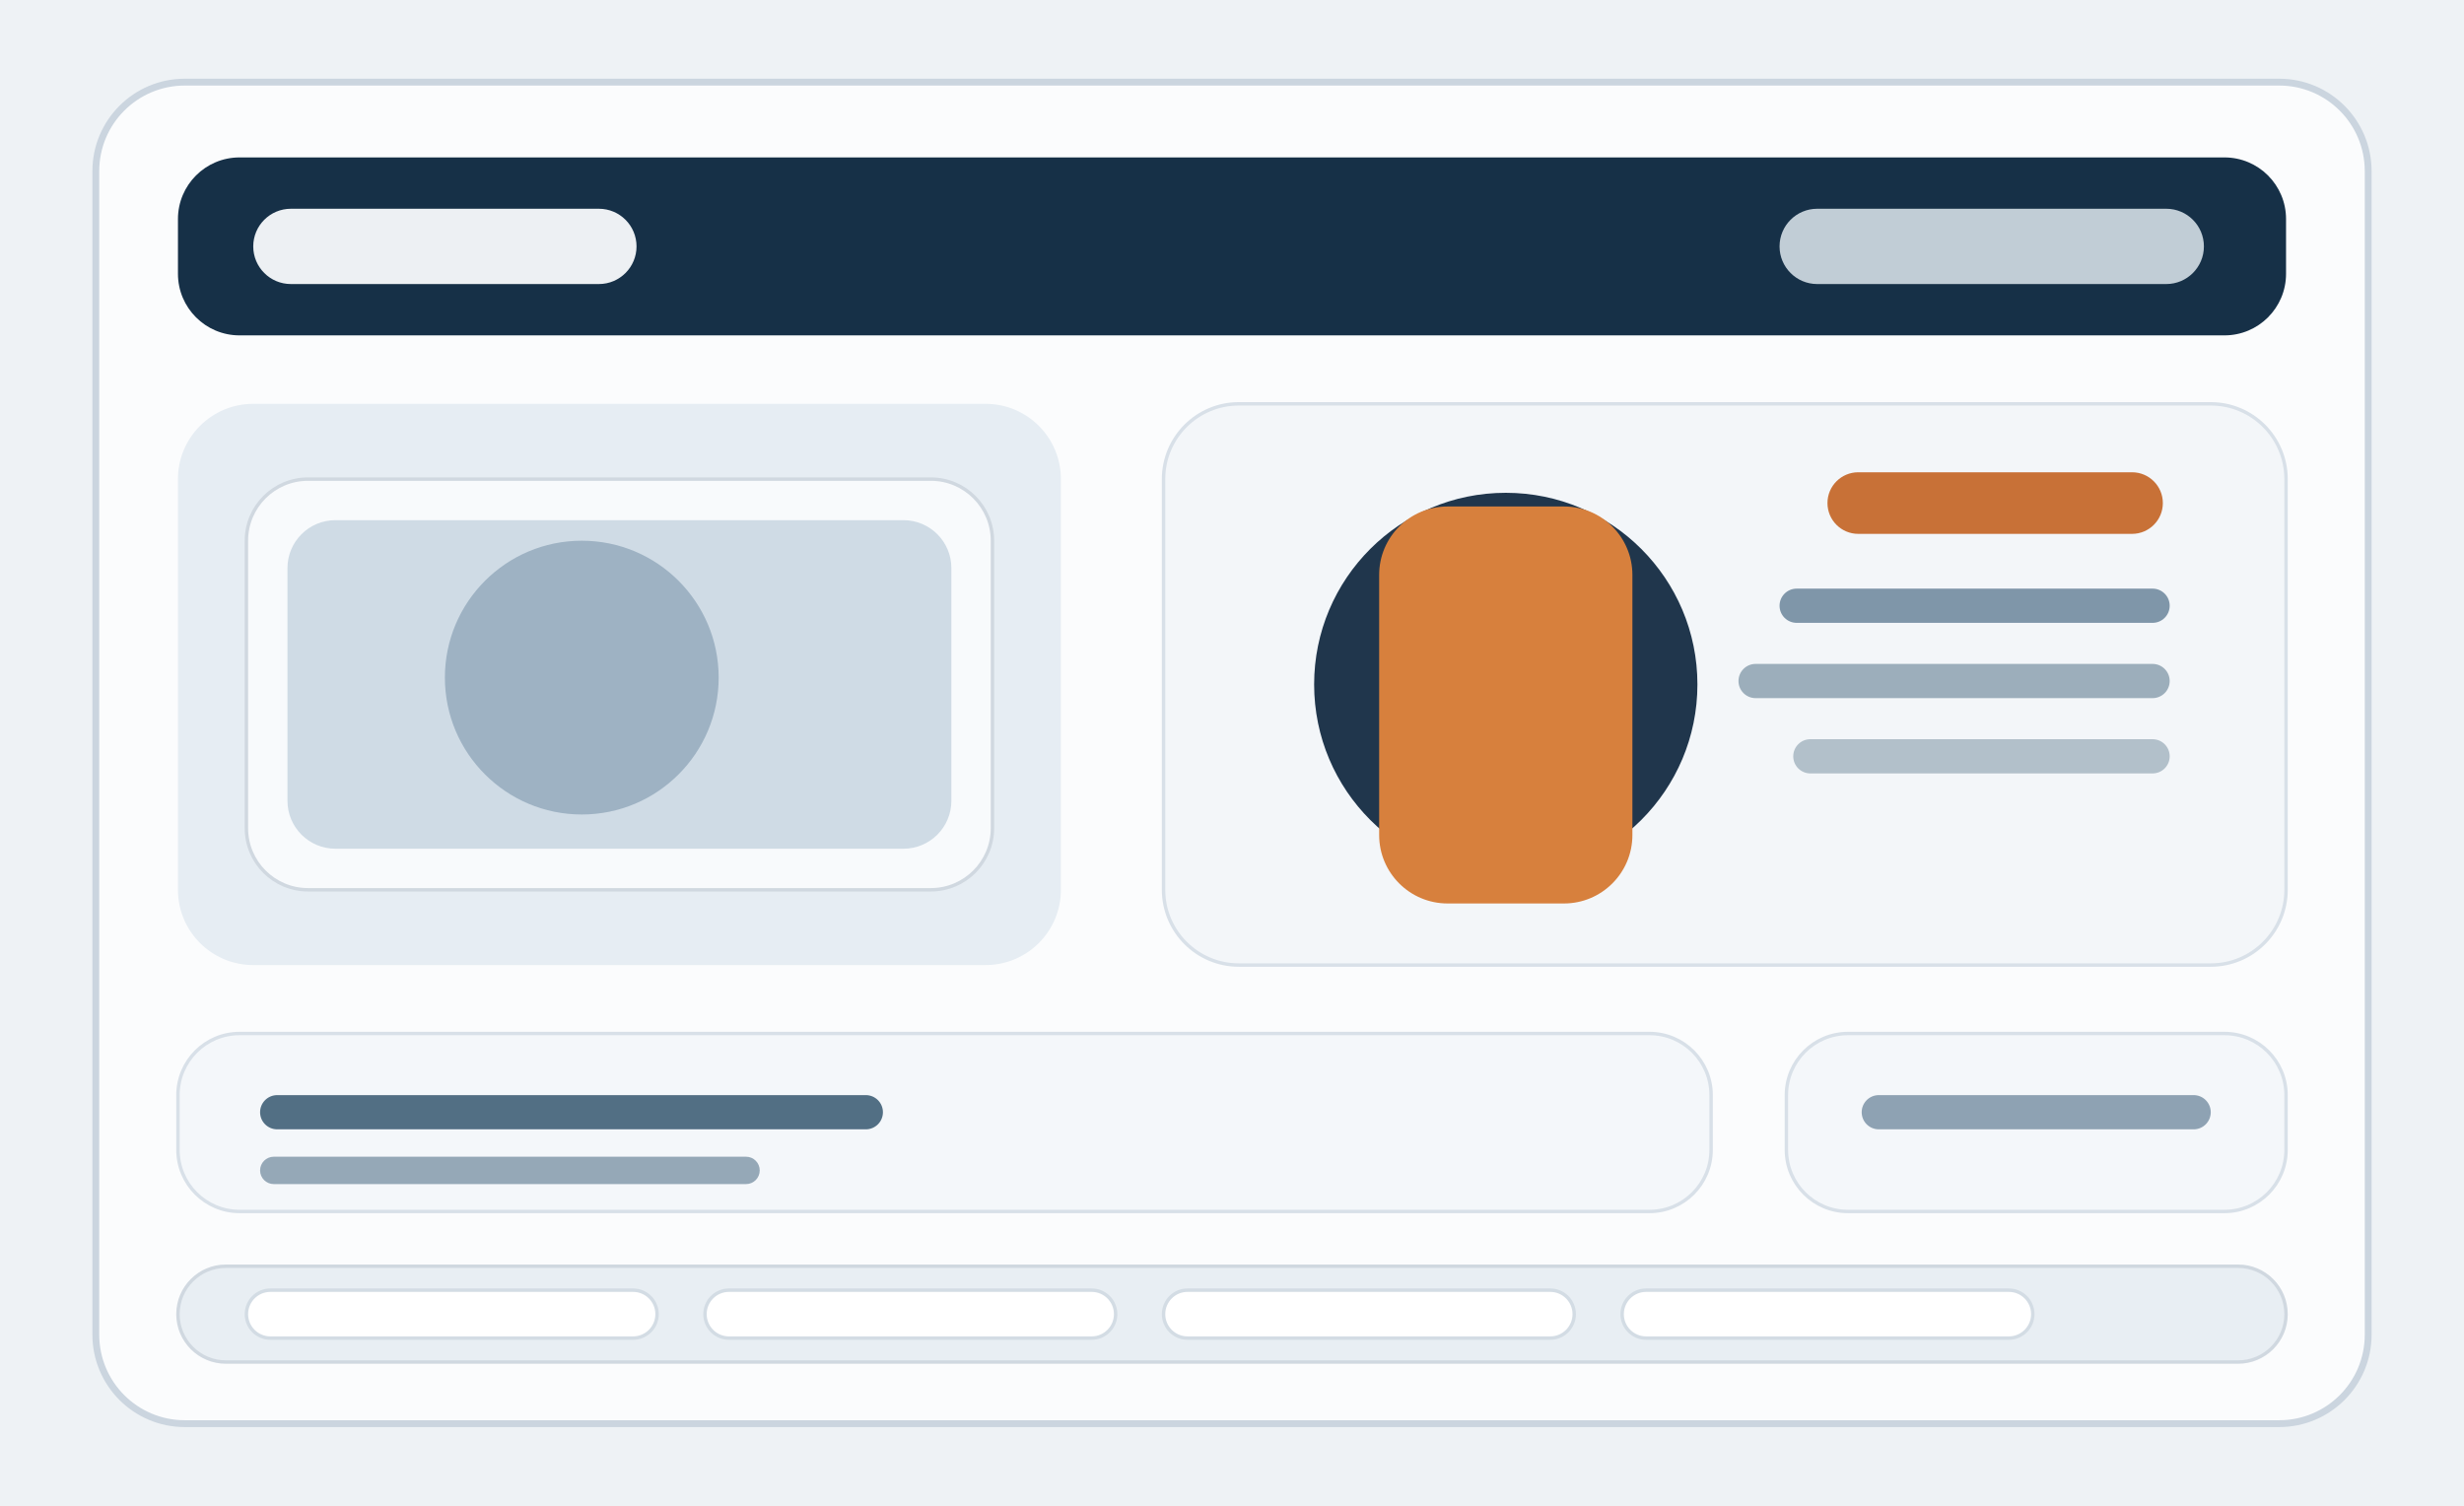
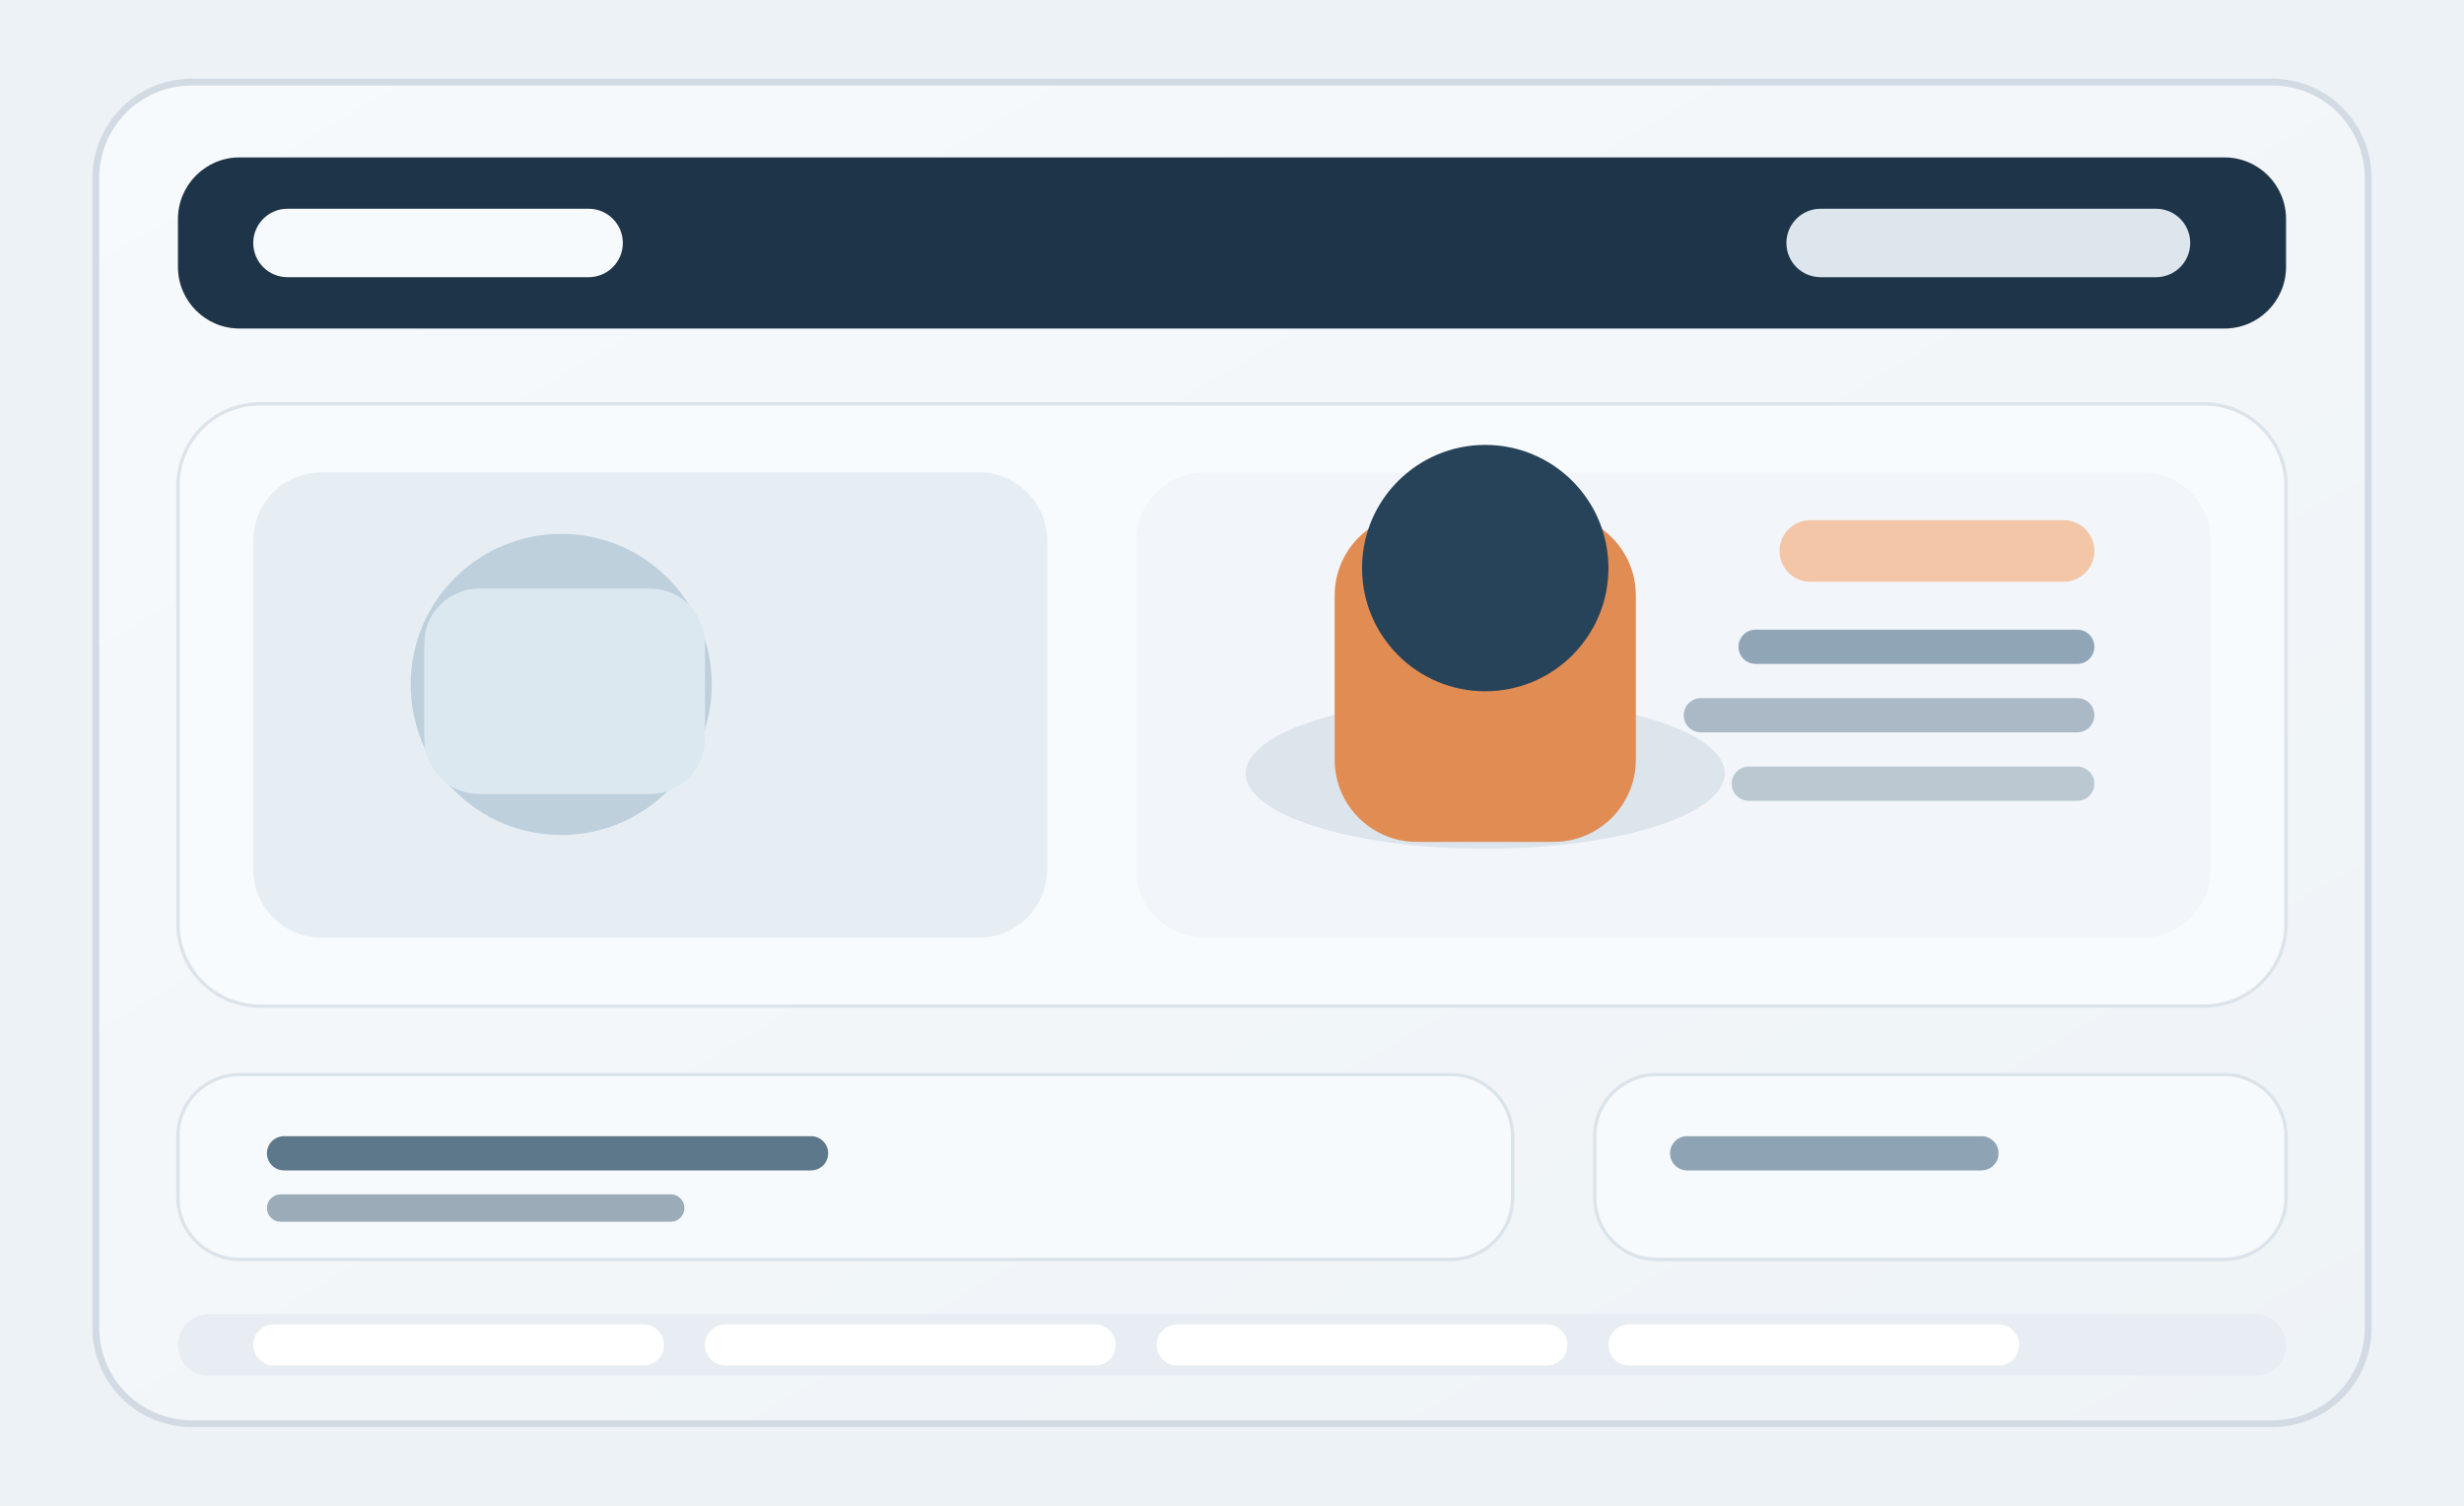
<svg xmlns="http://www.w3.org/2000/svg" width="720" height="440" viewBox="0 0 720 440" role="img" aria-labelledby="title desc">
-   <rect width="720" height="440" fill="#eef2f5" />
-   <rect x="28" y="24" width="664" height="392" rx="26" fill="#fbfcfd" stroke="#cbd5df" stroke-width="2" />
-   <rect x="52" y="46" width="616" height="52" rx="18" fill="#163047" />
-   <rect x="74" y="61" width="112" height="22" rx="11" fill="#f8fafc" opacity="0.95" />
-   <rect x="520" y="61" width="124" height="22" rx="11" fill="#d4dee6" opacity="0.9" />
-   <rect x="52" y="118" width="258" height="164" rx="22" fill="#e6edf3" />
-   <rect x="72" y="140" width="218" height="120" rx="18" fill="#f8fafc" stroke="#d0d8e0" />
-   <rect x="84" y="152" width="194" height="96" rx="14" fill="#cfdbe5" />
-   <circle cx="170" cy="198" r="40" fill="#9eb2c3" />
-   <rect x="340" y="118" width="328" height="164" rx="22" fill="#f3f6f9" stroke="#d8e0e8" />
-   <rect x="534" y="138" width="98" height="18" rx="9" fill="#c87137" />
-   <rect x="520" y="172" width="114" height="10" rx="5" fill="#7f96a9" />
-   <rect x="508" y="194" width="126" height="10" rx="5" fill="#9caebb" />
-   <rect x="524" y="216" width="110" height="10" rx="5" fill="#b2c0ca" />
-   <circle cx="440" cy="200" r="56" fill="#20364c" />
-   <rect x="403" y="148" width="74" height="116" rx="20" fill="#d7803d" />
-   <rect x="52" y="302" width="448" height="52" rx="18" fill="#f4f7fa" stroke="#d8e0e8" />
-   <rect x="76" y="320" width="182" height="10" rx="5" fill="#526f84" />
-   <rect x="76" y="338" width="146" height="8" rx="4" fill="#95a8b7" />
-   <rect x="522" y="302" width="146" height="52" rx="18" fill="#f4f7fa" stroke="#d8e0e8" />
-   <rect x="544" y="320" width="102" height="10" rx="5" fill="#8ea2b3" />
-   <rect x="52" y="370" width="616" height="28" rx="14" fill="#e8eef3" stroke="#d0d8e0" />
-   <rect x="72" y="377" width="120" height="14" rx="7" fill="#ffffff" stroke="#d3dce4" />
-   <rect x="206" y="377" width="120" height="14" rx="7" fill="#ffffff" stroke="#d3dce4" />
-   <rect x="340" y="377" width="120" height="14" rx="7" fill="#ffffff" stroke="#d3dce4" />
-   <rect x="474" y="377" width="120" height="14" rx="7" fill="#ffffff" stroke="#d3dce4" />
+   <defs>
+     <linearGradient id="bgA" x1="0" y1="0" x2="1" y2="1">
+       <stop offset="0%" stop-color="#f7fafc" />
+       <stop offset="100%" stop-color="#eef3f7" />
+     </linearGradient>
+   </defs>
+   <rect width="720" height="440" fill="#edf2f6" />
+   <rect x="28" y="24" width="664" height="392" rx="28" fill="url(#bgA)" stroke="#d2dbe4" stroke-width="2" />
+   <rect x="52" y="46" width="616" height="50" rx="18" fill="#1e3448" />
+   <rect x="74" y="61" width="108" height="20" rx="10" fill="#f7fafc" />
+   <rect x="522" y="61" width="118" height="20" rx="10" fill="#dde6ed" />
+   <rect x="52" y="118" width="616" height="176" rx="24" fill="#f8fbfd" stroke="#dce4eb" />
+   <rect x="74" y="138" width="232" height="136" rx="20" fill="#e6eef4" />
+   <circle cx="164" cy="200" r="44" fill="#bfd0dd" />
+   <rect x="124" y="172" width="82" height="60" rx="16" fill="#dce8f0" />
+   <rect x="332" y="138" width="314" height="136" rx="20" fill="#f2f6fa" />
+   <ellipse cx="434" cy="226" rx="70" ry="22" fill="#dce4ec" />
+   <rect x="390" y="150" width="88" height="96" rx="24" fill="#e18c53" />
+   <circle cx="434" cy="166" r="36" fill="#27435a" />
+   <rect x="520" y="152" width="92" height="18" rx="9" fill="#f2c6a6" />
+   <rect x="508" y="184" width="104" height="10" rx="5" fill="#90a5b6" />
+   <rect x="492" y="204" width="120" height="10" rx="5" fill="#aab9c5" />
+   <rect x="506" y="224" width="106" height="10" rx="5" fill="#bcc8d1" />
+   <rect x="52" y="314" width="390" height="54" rx="18" fill="#f7fafc" stroke="#dce4eb" />
+   <rect x="78" y="332" width="164" height="10" rx="5" fill="#5d778b" />
+   <rect x="78" y="349" width="122" height="8" rx="4" fill="#9babb8" />
+   <rect x="466" y="314" width="202" height="54" rx="18" fill="#f7fafc" stroke="#dce4eb" />
+   <rect x="488" y="332" width="96" height="10" rx="5" fill="#8ea4b4" />
+   <rect x="52" y="384" width="616" height="18" rx="9" fill="#e7edf2" />
+   <rect x="74" y="387" width="120" height="12" rx="6" fill="#ffffff" />
+   <rect x="206" y="387" width="120" height="12" rx="6" fill="#ffffff" />
+   <rect x="338" y="387" width="120" height="12" rx="6" fill="#ffffff" />
+   <rect x="470" y="387" width="120" height="12" rx="6" fill="#ffffff" />
</svg>
